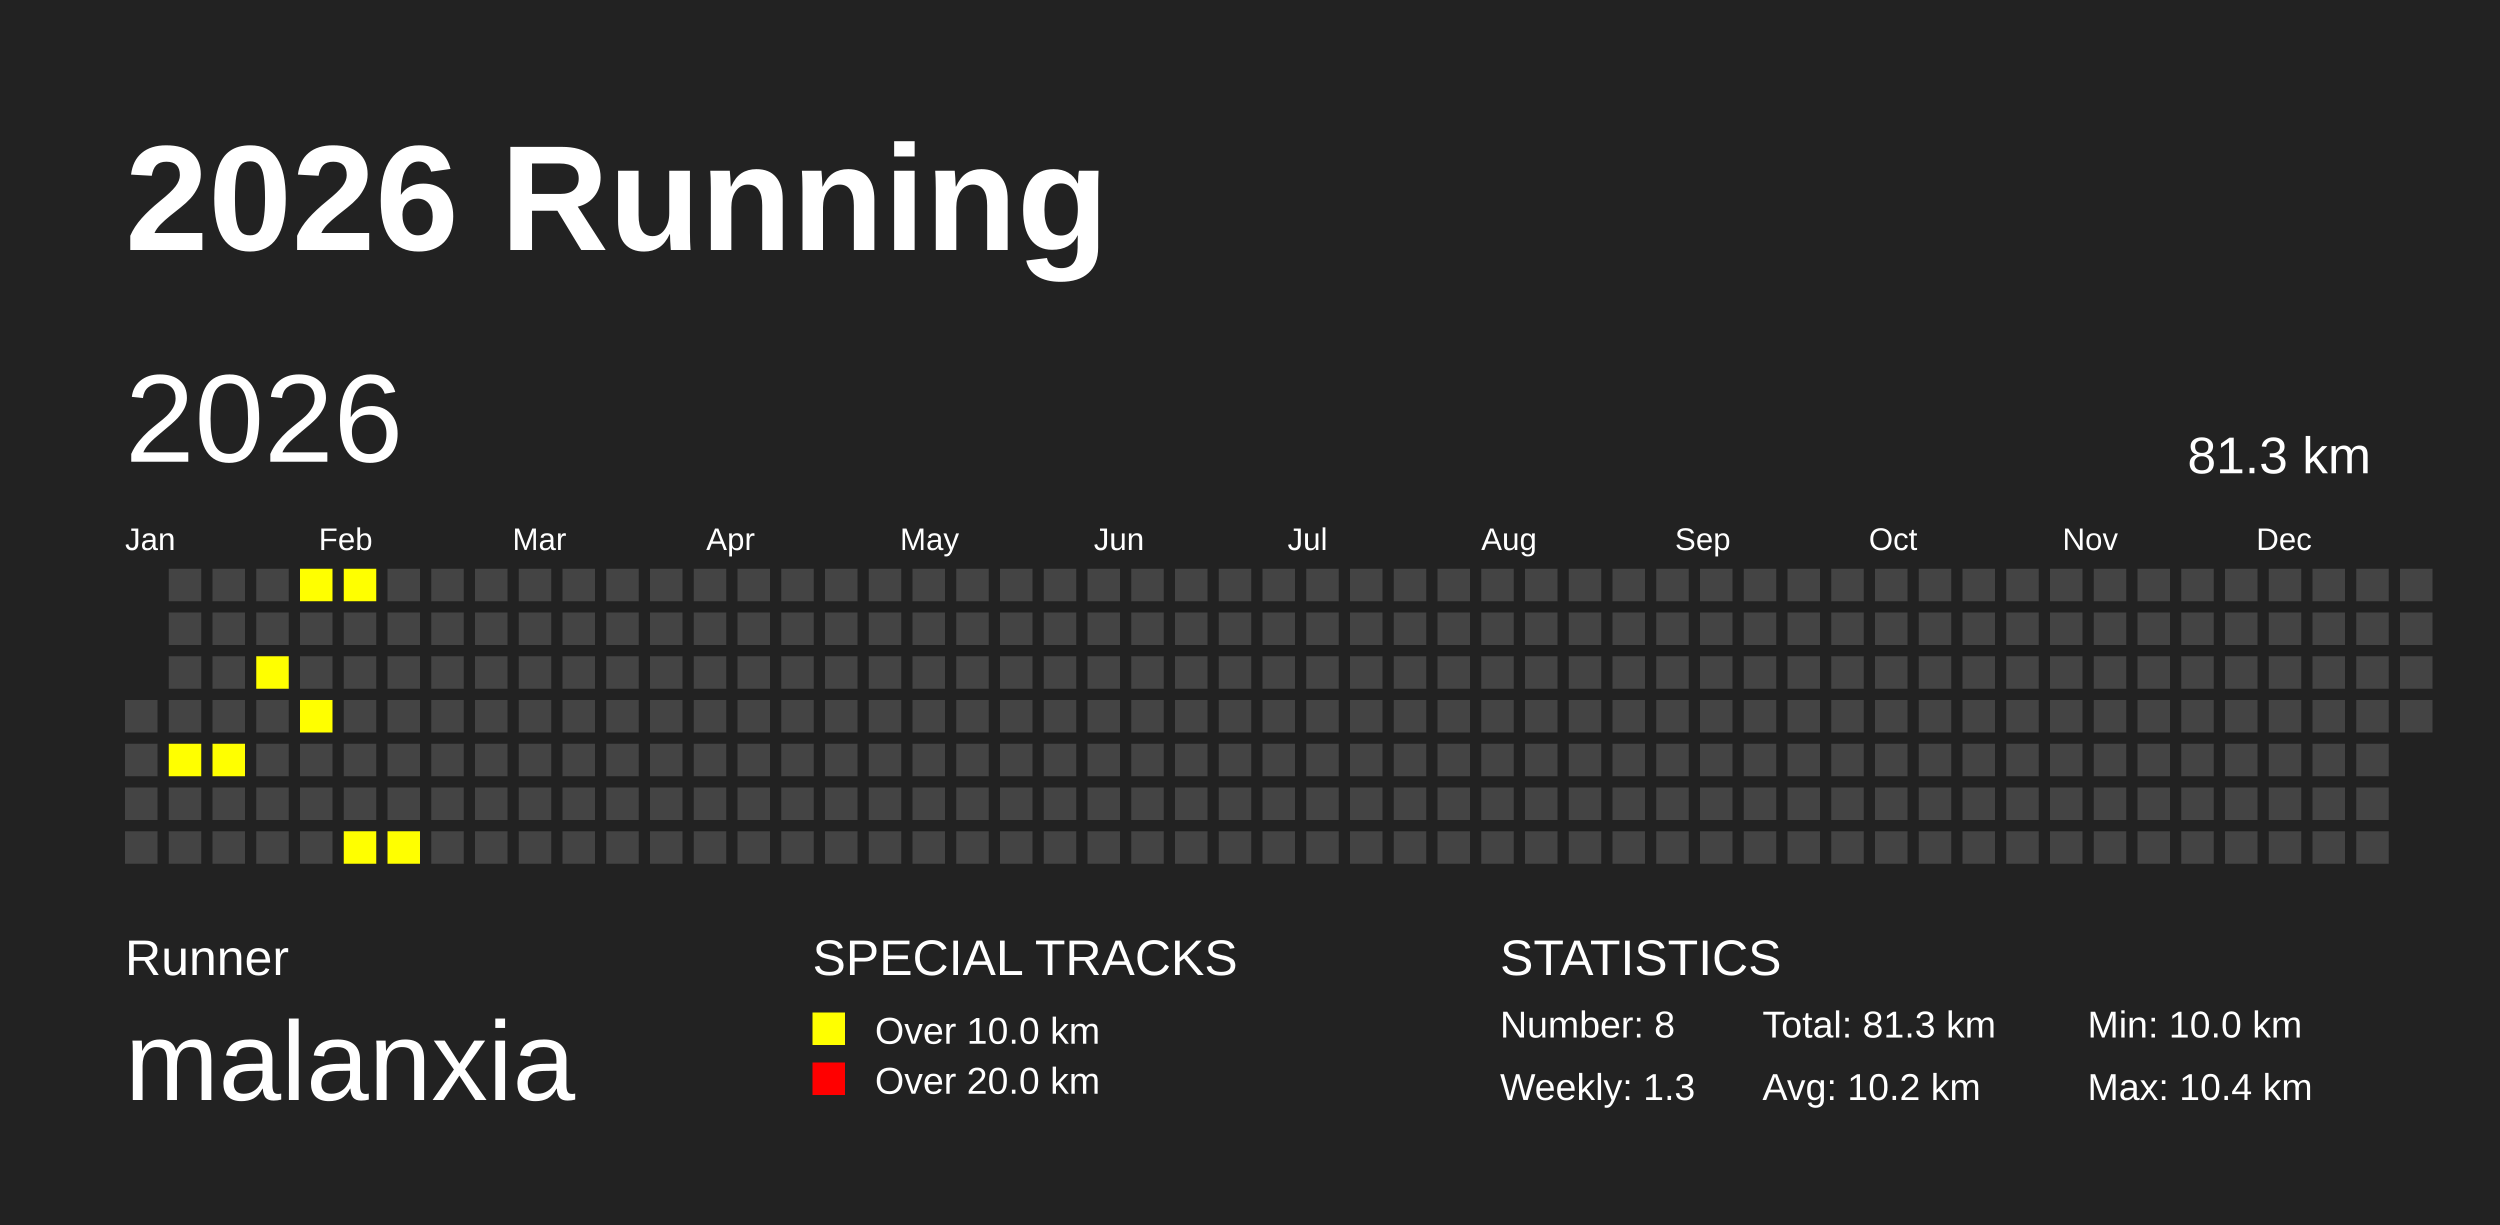
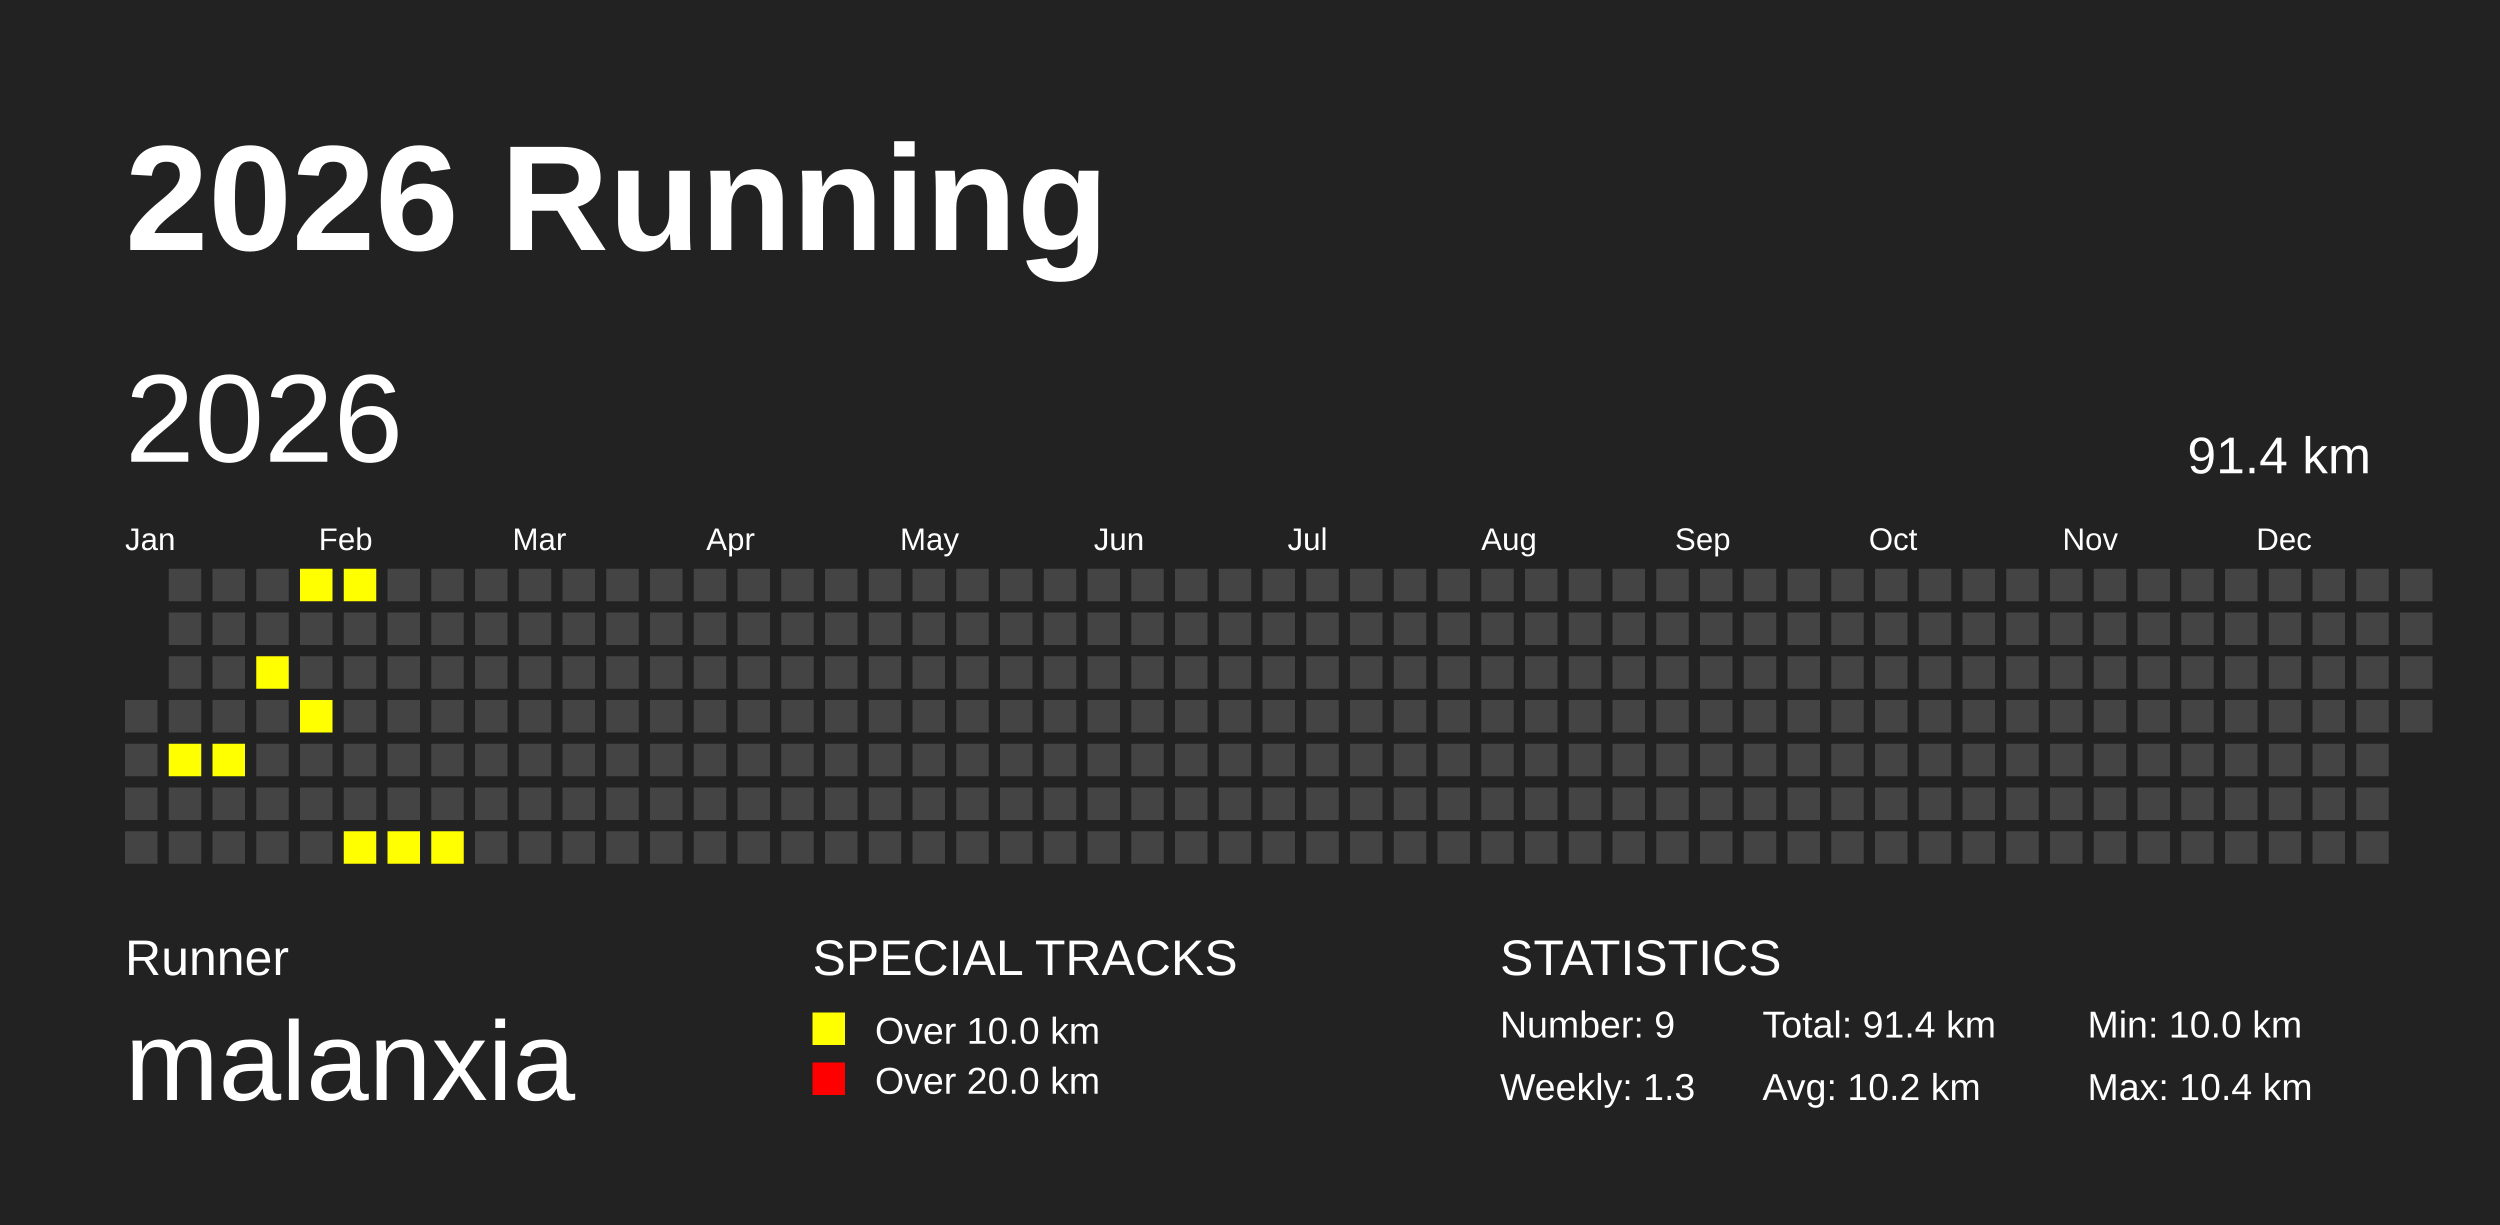
<svg xmlns="http://www.w3.org/2000/svg" baseProfile="full" height="98mm" version="1.1" viewBox="0,0,200,98" width="200mm">
  <defs />
  <rect fill="#222222" height="98" width="200" x="0" y="0" />
  <text fill="#FFFFFF" style="font-size:12px; font-family:Arial; font-weight:bold;" x="10" y="20">2026 Running</text>
  <text fill="#FFFFFF" style="font-size:4px; font-family:Arial" x="10" y="78">Runner</text>
  <text fill="#FFFFFF" style="font-size:9px; font-family:Arial" x="10" y="88">malanxia</text>
  <text fill="#FFFFFF" style="font-size:4px; font-family:Arial" x="65" y="78">SPECIAL TRACKS</text>
  <rect fill="yellow" height="2.6" width="2.6" x="65" y="81" />
  <text fill="#FFFFFF" style="font-size:3px; font-family:Arial" x="70" y="83.5">Over 10.0 km</text>
  <rect fill="red" height="2.6" width="2.6" x="65" y="85" />
  <text fill="#FFFFFF" style="font-size:3px; font-family:Arial" x="70" y="87.5">Over 20.0 km</text>
  <text fill="#FFFFFF" style="font-size:4px; font-family:Arial" x="120" y="78">STATISTICS</text>
-   <text fill="#FFFFFF" style="font-size:3px; font-family:Arial" x="120" y="83">Number: 8</text>
+   <text fill="#FFFFFF" style="font-size:3px; font-family:Arial" x="120" y="83">Number: 9</text>
  <text fill="#FFFFFF" style="font-size:3px; font-family:Arial" x="120" y="88">Weekly: 1.3</text>
-   <text fill="#FFFFFF" style="font-size:3px; font-family:Arial" x="141" y="83">Total: 81.3 km</text>
+   <text fill="#FFFFFF" style="font-size:3px; font-family:Arial" x="141" y="83">Total: 91.4 km</text>
  <text fill="#FFFFFF" style="font-size:3px; font-family:Arial" x="141" y="88">Avg: 10.2 km</text>
  <text fill="#FFFFFF" style="font-size:3px; font-family:Arial" x="167" y="83">Min: 10.0 km</text>
  <text fill="#FFFFFF" style="font-size:3px; font-family:Arial" x="167" y="88">Max: 10.4 km</text>
  <text dominant-baseline="hanging" fill="#FFFFFF" style="font-size:10.0px; font-family:Arial;" x="10" y="30">2026</text>
-   <text dominant-baseline="hanging" fill="#FFFFFF" style="font-size:4.125px; font-family:Arial;" x="175" y="35">81.3 km</text>
+   <text dominant-baseline="hanging" fill="#FFFFFF" style="font-size:4.125px; font-family:Arial;" x="175" y="35">91.4 km</text>
  <text fill="#FFFFFF" style="font-size:2.5px; font-family:Arial" x="10.0" y="44">Jan</text>
  <text fill="#FFFFFF" style="font-size:2.5px; font-family:Arial" x="25.5" y="44">Feb</text>
  <text fill="#FFFFFF" style="font-size:2.5px; font-family:Arial" x="41.0" y="44">Mar</text>
  <text fill="#FFFFFF" style="font-size:2.5px; font-family:Arial" x="56.5" y="44">Apr</text>
  <text fill="#FFFFFF" style="font-size:2.5px; font-family:Arial" x="72.0" y="44">May</text>
  <text fill="#FFFFFF" style="font-size:2.5px; font-family:Arial" x="87.5" y="44">Jun</text>
  <text fill="#FFFFFF" style="font-size:2.5px; font-family:Arial" x="103.0" y="44">Jul</text>
  <text fill="#FFFFFF" style="font-size:2.5px; font-family:Arial" x="118.5" y="44">Aug</text>
  <text fill="#FFFFFF" style="font-size:2.5px; font-family:Arial" x="134.0" y="44">Sep</text>
  <text fill="#FFFFFF" style="font-size:2.5px; font-family:Arial" x="149.5" y="44">Oct</text>
  <text fill="#FFFFFF" style="font-size:2.5px; font-family:Arial" x="165.0" y="44">Nov</text>
  <text fill="#FFFFFF" style="font-size:2.5px; font-family:Arial" x="180.5" y="44">Dec</text>
  <rect fill="#444444" height="2.6" width="2.6" x="10.0" y="56.0" />
  <rect fill="#444444" height="2.6" width="2.6" x="10.0" y="59.5" />
  <rect fill="#444444" height="2.6" width="2.6" x="10.0" y="63.0" />
  <rect fill="#444444" height="2.6" width="2.6" x="10.0" y="66.5" />
  <rect fill="#444444" height="2.6" width="2.6" x="13.5" y="45.5" />
  <rect fill="#444444" height="2.6" width="2.6" x="13.5" y="49.0" />
  <rect fill="#444444" height="2.6" width="2.6" x="13.5" y="52.5" />
  <rect fill="#444444" height="2.6" width="2.6" x="13.5" y="56.0" />
  <rect fill="yellow" height="2.6" width="2.6" x="13.5" y="59.5" />
  <rect fill="#444444" height="2.6" width="2.6" x="13.5" y="63.0" />
  <rect fill="#444444" height="2.6" width="2.6" x="13.5" y="66.5" />
  <rect fill="#444444" height="2.6" width="2.6" x="17.0" y="45.5" />
  <rect fill="#444444" height="2.6" width="2.6" x="17.0" y="49.0" />
  <rect fill="#444444" height="2.6" width="2.6" x="17.0" y="52.5" />
  <rect fill="#444444" height="2.6" width="2.6" x="17.0" y="56.0" />
  <rect fill="yellow" height="2.6" width="2.6" x="17.0" y="59.5" />
  <rect fill="#444444" height="2.6" width="2.6" x="17.0" y="63.0" />
  <rect fill="#444444" height="2.6" width="2.6" x="17.0" y="66.5" />
  <rect fill="#444444" height="2.6" width="2.6" x="20.5" y="45.5" />
  <rect fill="#444444" height="2.6" width="2.6" x="20.5" y="49.0" />
  <rect fill="yellow" height="2.6" width="2.6" x="20.5" y="52.5" />
  <rect fill="#444444" height="2.6" width="2.6" x="20.5" y="56.0" />
  <rect fill="#444444" height="2.6" width="2.6" x="20.5" y="59.5" />
  <rect fill="#444444" height="2.6" width="2.6" x="20.5" y="63.0" />
  <rect fill="#444444" height="2.6" width="2.6" x="20.5" y="66.5" />
  <rect fill="yellow" height="2.6" width="2.6" x="24.0" y="45.5" />
  <rect fill="#444444" height="2.6" width="2.6" x="24.0" y="49.0" />
  <rect fill="#444444" height="2.6" width="2.6" x="24.0" y="52.5" />
  <rect fill="yellow" height="2.6" width="2.6" x="24.0" y="56.0" />
  <rect fill="#444444" height="2.6" width="2.6" x="24.0" y="59.5" />
  <rect fill="#444444" height="2.6" width="2.6" x="24.0" y="63.0" />
  <rect fill="#444444" height="2.6" width="2.6" x="24.0" y="66.5" />
  <rect fill="yellow" height="2.6" width="2.6" x="27.5" y="45.5" />
  <rect fill="#444444" height="2.6" width="2.6" x="27.5" y="49.0" />
  <rect fill="#444444" height="2.6" width="2.6" x="27.5" y="52.5" />
  <rect fill="#444444" height="2.6" width="2.6" x="27.5" y="56.0" />
  <rect fill="#444444" height="2.6" width="2.6" x="27.5" y="59.5" />
  <rect fill="#444444" height="2.6" width="2.6" x="27.5" y="63.0" />
  <rect fill="yellow" height="2.6" width="2.6" x="27.5" y="66.5" />
  <rect fill="#444444" height="2.6" width="2.6" x="31.0" y="45.5" />
  <rect fill="#444444" height="2.6" width="2.6" x="31.0" y="49.0" />
  <rect fill="#444444" height="2.6" width="2.6" x="31.0" y="52.5" />
  <rect fill="#444444" height="2.6" width="2.6" x="31.0" y="56.0" />
  <rect fill="#444444" height="2.6" width="2.6" x="31.0" y="59.5" />
  <rect fill="#444444" height="2.6" width="2.6" x="31.0" y="63.0" />
  <rect fill="yellow" height="2.6" width="2.6" x="31.0" y="66.5" />
  <rect fill="#444444" height="2.6" width="2.6" x="34.5" y="45.5" />
  <rect fill="#444444" height="2.6" width="2.6" x="34.5" y="49.0" />
  <rect fill="#444444" height="2.6" width="2.6" x="34.5" y="52.5" />
  <rect fill="#444444" height="2.6" width="2.6" x="34.5" y="56.0" />
  <rect fill="#444444" height="2.6" width="2.6" x="34.5" y="59.5" />
  <rect fill="#444444" height="2.6" width="2.6" x="34.5" y="63.0" />
-   <rect fill="#444444" height="2.6" width="2.6" x="34.5" y="66.5" />
+   <rect fill="yellow" height="2.6" width="2.6" x="34.5" y="66.5" />
  <rect fill="#444444" height="2.6" width="2.6" x="38.0" y="45.5" />
  <rect fill="#444444" height="2.6" width="2.6" x="38.0" y="49.0" />
  <rect fill="#444444" height="2.6" width="2.6" x="38.0" y="52.5" />
  <rect fill="#444444" height="2.6" width="2.6" x="38.0" y="56.0" />
  <rect fill="#444444" height="2.6" width="2.6" x="38.0" y="59.5" />
  <rect fill="#444444" height="2.6" width="2.6" x="38.0" y="63.0" />
  <rect fill="#444444" height="2.6" width="2.6" x="38.0" y="66.5" />
  <rect fill="#444444" height="2.6" width="2.6" x="41.5" y="45.5" />
  <rect fill="#444444" height="2.6" width="2.6" x="41.5" y="49.0" />
  <rect fill="#444444" height="2.6" width="2.6" x="41.5" y="52.5" />
  <rect fill="#444444" height="2.6" width="2.6" x="41.5" y="56.0" />
  <rect fill="#444444" height="2.6" width="2.6" x="41.5" y="59.5" />
  <rect fill="#444444" height="2.6" width="2.6" x="41.5" y="63.0" />
  <rect fill="#444444" height="2.6" width="2.6" x="41.5" y="66.5" />
  <rect fill="#444444" height="2.6" width="2.6" x="45.0" y="45.5" />
  <rect fill="#444444" height="2.6" width="2.6" x="45.0" y="49.0" />
  <rect fill="#444444" height="2.6" width="2.6" x="45.0" y="52.5" />
  <rect fill="#444444" height="2.6" width="2.6" x="45.0" y="56.0" />
  <rect fill="#444444" height="2.6" width="2.6" x="45.0" y="59.5" />
  <rect fill="#444444" height="2.6" width="2.6" x="45.0" y="63.0" />
  <rect fill="#444444" height="2.6" width="2.6" x="45.0" y="66.5" />
  <rect fill="#444444" height="2.6" width="2.6" x="48.5" y="45.5" />
  <rect fill="#444444" height="2.6" width="2.6" x="48.5" y="49.0" />
  <rect fill="#444444" height="2.6" width="2.6" x="48.5" y="52.5" />
  <rect fill="#444444" height="2.6" width="2.6" x="48.5" y="56.0" />
  <rect fill="#444444" height="2.6" width="2.6" x="48.5" y="59.5" />
  <rect fill="#444444" height="2.6" width="2.6" x="48.5" y="63.0" />
  <rect fill="#444444" height="2.6" width="2.6" x="48.5" y="66.5" />
  <rect fill="#444444" height="2.6" width="2.6" x="52.0" y="45.5" />
  <rect fill="#444444" height="2.6" width="2.6" x="52.0" y="49.0" />
  <rect fill="#444444" height="2.6" width="2.6" x="52.0" y="52.5" />
  <rect fill="#444444" height="2.6" width="2.6" x="52.0" y="56.0" />
  <rect fill="#444444" height="2.6" width="2.6" x="52.0" y="59.5" />
  <rect fill="#444444" height="2.6" width="2.6" x="52.0" y="63.0" />
  <rect fill="#444444" height="2.6" width="2.6" x="52.0" y="66.5" />
  <rect fill="#444444" height="2.6" width="2.6" x="55.5" y="45.5" />
  <rect fill="#444444" height="2.6" width="2.6" x="55.5" y="49.0" />
  <rect fill="#444444" height="2.6" width="2.6" x="55.5" y="52.5" />
  <rect fill="#444444" height="2.6" width="2.6" x="55.5" y="56.0" />
  <rect fill="#444444" height="2.6" width="2.6" x="55.5" y="59.5" />
  <rect fill="#444444" height="2.6" width="2.6" x="55.5" y="63.0" />
  <rect fill="#444444" height="2.6" width="2.6" x="55.5" y="66.5" />
  <rect fill="#444444" height="2.6" width="2.6" x="59.0" y="45.5" />
  <rect fill="#444444" height="2.6" width="2.6" x="59.0" y="49.0" />
  <rect fill="#444444" height="2.6" width="2.6" x="59.0" y="52.5" />
  <rect fill="#444444" height="2.6" width="2.6" x="59.0" y="56.0" />
  <rect fill="#444444" height="2.6" width="2.6" x="59.0" y="59.5" />
  <rect fill="#444444" height="2.6" width="2.6" x="59.0" y="63.0" />
  <rect fill="#444444" height="2.6" width="2.6" x="59.0" y="66.5" />
  <rect fill="#444444" height="2.6" width="2.6" x="62.5" y="45.5" />
  <rect fill="#444444" height="2.6" width="2.6" x="62.5" y="49.0" />
  <rect fill="#444444" height="2.6" width="2.6" x="62.5" y="52.5" />
  <rect fill="#444444" height="2.6" width="2.6" x="62.5" y="56.0" />
  <rect fill="#444444" height="2.6" width="2.6" x="62.5" y="59.5" />
  <rect fill="#444444" height="2.6" width="2.6" x="62.5" y="63.0" />
  <rect fill="#444444" height="2.6" width="2.6" x="62.5" y="66.5" />
  <rect fill="#444444" height="2.6" width="2.6" x="66.0" y="45.5" />
  <rect fill="#444444" height="2.6" width="2.6" x="66.0" y="49.0" />
  <rect fill="#444444" height="2.6" width="2.6" x="66.0" y="52.5" />
  <rect fill="#444444" height="2.6" width="2.6" x="66.0" y="56.0" />
  <rect fill="#444444" height="2.6" width="2.6" x="66.0" y="59.5" />
  <rect fill="#444444" height="2.6" width="2.6" x="66.0" y="63.0" />
  <rect fill="#444444" height="2.6" width="2.6" x="66.0" y="66.5" />
  <rect fill="#444444" height="2.6" width="2.6" x="69.5" y="45.5" />
  <rect fill="#444444" height="2.6" width="2.6" x="69.5" y="49.0" />
  <rect fill="#444444" height="2.6" width="2.6" x="69.5" y="52.5" />
  <rect fill="#444444" height="2.6" width="2.6" x="69.5" y="56.0" />
  <rect fill="#444444" height="2.6" width="2.6" x="69.5" y="59.5" />
  <rect fill="#444444" height="2.6" width="2.6" x="69.5" y="63.0" />
  <rect fill="#444444" height="2.6" width="2.6" x="69.5" y="66.5" />
  <rect fill="#444444" height="2.6" width="2.6" x="73.0" y="45.5" />
  <rect fill="#444444" height="2.6" width="2.6" x="73.0" y="49.0" />
  <rect fill="#444444" height="2.6" width="2.6" x="73.0" y="52.5" />
  <rect fill="#444444" height="2.6" width="2.6" x="73.0" y="56.0" />
  <rect fill="#444444" height="2.6" width="2.6" x="73.0" y="59.5" />
  <rect fill="#444444" height="2.6" width="2.6" x="73.0" y="63.0" />
  <rect fill="#444444" height="2.6" width="2.6" x="73.0" y="66.5" />
  <rect fill="#444444" height="2.6" width="2.6" x="76.5" y="45.5" />
  <rect fill="#444444" height="2.6" width="2.6" x="76.5" y="49.0" />
  <rect fill="#444444" height="2.6" width="2.6" x="76.5" y="52.5" />
  <rect fill="#444444" height="2.6" width="2.6" x="76.5" y="56.0" />
  <rect fill="#444444" height="2.6" width="2.6" x="76.5" y="59.5" />
  <rect fill="#444444" height="2.6" width="2.6" x="76.5" y="63.0" />
  <rect fill="#444444" height="2.6" width="2.6" x="76.5" y="66.5" />
  <rect fill="#444444" height="2.6" width="2.6" x="80.0" y="45.5" />
  <rect fill="#444444" height="2.6" width="2.6" x="80.0" y="49.0" />
  <rect fill="#444444" height="2.6" width="2.6" x="80.0" y="52.5" />
  <rect fill="#444444" height="2.6" width="2.6" x="80.0" y="56.0" />
  <rect fill="#444444" height="2.6" width="2.6" x="80.0" y="59.5" />
  <rect fill="#444444" height="2.6" width="2.6" x="80.0" y="63.0" />
  <rect fill="#444444" height="2.6" width="2.6" x="80.0" y="66.5" />
  <rect fill="#444444" height="2.6" width="2.6" x="83.5" y="45.5" />
  <rect fill="#444444" height="2.6" width="2.6" x="83.5" y="49.0" />
  <rect fill="#444444" height="2.6" width="2.6" x="83.5" y="52.5" />
  <rect fill="#444444" height="2.6" width="2.6" x="83.5" y="56.0" />
  <rect fill="#444444" height="2.6" width="2.6" x="83.5" y="59.5" />
  <rect fill="#444444" height="2.6" width="2.6" x="83.5" y="63.0" />
  <rect fill="#444444" height="2.6" width="2.6" x="83.5" y="66.5" />
  <rect fill="#444444" height="2.6" width="2.6" x="87.0" y="45.5" />
  <rect fill="#444444" height="2.6" width="2.6" x="87.0" y="49.0" />
  <rect fill="#444444" height="2.6" width="2.6" x="87.0" y="52.5" />
  <rect fill="#444444" height="2.6" width="2.6" x="87.0" y="56.0" />
  <rect fill="#444444" height="2.6" width="2.6" x="87.0" y="59.5" />
  <rect fill="#444444" height="2.6" width="2.6" x="87.0" y="63.0" />
  <rect fill="#444444" height="2.6" width="2.6" x="87.0" y="66.5" />
  <rect fill="#444444" height="2.6" width="2.6" x="90.5" y="45.5" />
  <rect fill="#444444" height="2.6" width="2.6" x="90.5" y="49.0" />
  <rect fill="#444444" height="2.6" width="2.6" x="90.5" y="52.5" />
  <rect fill="#444444" height="2.6" width="2.6" x="90.5" y="56.0" />
  <rect fill="#444444" height="2.6" width="2.6" x="90.5" y="59.5" />
  <rect fill="#444444" height="2.6" width="2.6" x="90.5" y="63.0" />
  <rect fill="#444444" height="2.6" width="2.6" x="90.5" y="66.5" />
  <rect fill="#444444" height="2.6" width="2.6" x="94.0" y="45.5" />
  <rect fill="#444444" height="2.6" width="2.6" x="94.0" y="49.0" />
  <rect fill="#444444" height="2.6" width="2.6" x="94.0" y="52.5" />
  <rect fill="#444444" height="2.6" width="2.6" x="94.0" y="56.0" />
  <rect fill="#444444" height="2.6" width="2.6" x="94.0" y="59.5" />
  <rect fill="#444444" height="2.6" width="2.6" x="94.0" y="63.0" />
  <rect fill="#444444" height="2.6" width="2.6" x="94.0" y="66.5" />
  <rect fill="#444444" height="2.6" width="2.6" x="97.5" y="45.5" />
  <rect fill="#444444" height="2.6" width="2.6" x="97.5" y="49.0" />
  <rect fill="#444444" height="2.6" width="2.6" x="97.5" y="52.5" />
  <rect fill="#444444" height="2.6" width="2.6" x="97.5" y="56.0" />
  <rect fill="#444444" height="2.6" width="2.6" x="97.5" y="59.5" />
  <rect fill="#444444" height="2.6" width="2.6" x="97.5" y="63.0" />
  <rect fill="#444444" height="2.6" width="2.6" x="97.5" y="66.5" />
  <rect fill="#444444" height="2.6" width="2.6" x="101.0" y="45.5" />
  <rect fill="#444444" height="2.6" width="2.6" x="101.0" y="49.0" />
  <rect fill="#444444" height="2.6" width="2.6" x="101.0" y="52.5" />
  <rect fill="#444444" height="2.6" width="2.6" x="101.0" y="56.0" />
  <rect fill="#444444" height="2.6" width="2.6" x="101.0" y="59.5" />
  <rect fill="#444444" height="2.6" width="2.6" x="101.0" y="63.0" />
  <rect fill="#444444" height="2.6" width="2.6" x="101.0" y="66.5" />
  <rect fill="#444444" height="2.6" width="2.6" x="104.5" y="45.5" />
  <rect fill="#444444" height="2.6" width="2.6" x="104.5" y="49.0" />
  <rect fill="#444444" height="2.6" width="2.6" x="104.5" y="52.5" />
  <rect fill="#444444" height="2.6" width="2.6" x="104.5" y="56.0" />
  <rect fill="#444444" height="2.6" width="2.6" x="104.5" y="59.5" />
  <rect fill="#444444" height="2.6" width="2.6" x="104.5" y="63.0" />
  <rect fill="#444444" height="2.6" width="2.6" x="104.5" y="66.5" />
  <rect fill="#444444" height="2.6" width="2.6" x="108.0" y="45.5" />
  <rect fill="#444444" height="2.6" width="2.6" x="108.0" y="49.0" />
  <rect fill="#444444" height="2.6" width="2.6" x="108.0" y="52.5" />
  <rect fill="#444444" height="2.6" width="2.6" x="108.0" y="56.0" />
  <rect fill="#444444" height="2.6" width="2.6" x="108.0" y="59.5" />
  <rect fill="#444444" height="2.6" width="2.6" x="108.0" y="63.0" />
  <rect fill="#444444" height="2.6" width="2.6" x="108.0" y="66.5" />
  <rect fill="#444444" height="2.6" width="2.6" x="111.5" y="45.5" />
  <rect fill="#444444" height="2.6" width="2.6" x="111.5" y="49.0" />
  <rect fill="#444444" height="2.6" width="2.6" x="111.5" y="52.5" />
  <rect fill="#444444" height="2.6" width="2.6" x="111.5" y="56.0" />
  <rect fill="#444444" height="2.6" width="2.6" x="111.5" y="59.5" />
  <rect fill="#444444" height="2.6" width="2.6" x="111.5" y="63.0" />
  <rect fill="#444444" height="2.6" width="2.6" x="111.5" y="66.5" />
  <rect fill="#444444" height="2.6" width="2.6" x="115.0" y="45.5" />
  <rect fill="#444444" height="2.6" width="2.6" x="115.0" y="49.0" />
  <rect fill="#444444" height="2.6" width="2.6" x="115.0" y="52.5" />
  <rect fill="#444444" height="2.6" width="2.6" x="115.0" y="56.0" />
  <rect fill="#444444" height="2.6" width="2.6" x="115.0" y="59.5" />
  <rect fill="#444444" height="2.6" width="2.6" x="115.0" y="63.0" />
  <rect fill="#444444" height="2.6" width="2.6" x="115.0" y="66.5" />
  <rect fill="#444444" height="2.6" width="2.6" x="118.5" y="45.5" />
  <rect fill="#444444" height="2.6" width="2.6" x="118.5" y="49.0" />
  <rect fill="#444444" height="2.6" width="2.6" x="118.5" y="52.5" />
  <rect fill="#444444" height="2.6" width="2.6" x="118.5" y="56.0" />
  <rect fill="#444444" height="2.6" width="2.6" x="118.5" y="59.5" />
  <rect fill="#444444" height="2.6" width="2.6" x="118.5" y="63.0" />
  <rect fill="#444444" height="2.6" width="2.6" x="118.5" y="66.5" />
  <rect fill="#444444" height="2.6" width="2.6" x="122.0" y="45.5" />
  <rect fill="#444444" height="2.6" width="2.6" x="122.0" y="49.0" />
  <rect fill="#444444" height="2.6" width="2.6" x="122.0" y="52.5" />
  <rect fill="#444444" height="2.6" width="2.6" x="122.0" y="56.0" />
  <rect fill="#444444" height="2.6" width="2.6" x="122.0" y="59.5" />
  <rect fill="#444444" height="2.6" width="2.6" x="122.0" y="63.0" />
  <rect fill="#444444" height="2.6" width="2.6" x="122.0" y="66.5" />
  <rect fill="#444444" height="2.6" width="2.6" x="125.5" y="45.5" />
  <rect fill="#444444" height="2.6" width="2.6" x="125.5" y="49.0" />
  <rect fill="#444444" height="2.6" width="2.6" x="125.5" y="52.5" />
  <rect fill="#444444" height="2.6" width="2.6" x="125.5" y="56.0" />
  <rect fill="#444444" height="2.6" width="2.6" x="125.5" y="59.5" />
  <rect fill="#444444" height="2.6" width="2.6" x="125.5" y="63.0" />
  <rect fill="#444444" height="2.6" width="2.6" x="125.5" y="66.5" />
  <rect fill="#444444" height="2.6" width="2.6" x="129.0" y="45.5" />
  <rect fill="#444444" height="2.6" width="2.6" x="129.0" y="49.0" />
  <rect fill="#444444" height="2.6" width="2.6" x="129.0" y="52.5" />
  <rect fill="#444444" height="2.6" width="2.6" x="129.0" y="56.0" />
  <rect fill="#444444" height="2.6" width="2.6" x="129.0" y="59.5" />
  <rect fill="#444444" height="2.6" width="2.6" x="129.0" y="63.0" />
  <rect fill="#444444" height="2.6" width="2.6" x="129.0" y="66.5" />
  <rect fill="#444444" height="2.6" width="2.6" x="132.5" y="45.5" />
  <rect fill="#444444" height="2.6" width="2.6" x="132.5" y="49.0" />
  <rect fill="#444444" height="2.6" width="2.6" x="132.5" y="52.5" />
  <rect fill="#444444" height="2.6" width="2.6" x="132.5" y="56.0" />
  <rect fill="#444444" height="2.6" width="2.6" x="132.5" y="59.5" />
  <rect fill="#444444" height="2.6" width="2.6" x="132.5" y="63.0" />
  <rect fill="#444444" height="2.6" width="2.6" x="132.5" y="66.5" />
  <rect fill="#444444" height="2.6" width="2.6" x="136.0" y="45.5" />
  <rect fill="#444444" height="2.6" width="2.6" x="136.0" y="49.0" />
  <rect fill="#444444" height="2.6" width="2.6" x="136.0" y="52.5" />
  <rect fill="#444444" height="2.6" width="2.6" x="136.0" y="56.0" />
  <rect fill="#444444" height="2.6" width="2.6" x="136.0" y="59.5" />
  <rect fill="#444444" height="2.6" width="2.6" x="136.0" y="63.0" />
  <rect fill="#444444" height="2.6" width="2.6" x="136.0" y="66.5" />
  <rect fill="#444444" height="2.6" width="2.6" x="139.5" y="45.5" />
  <rect fill="#444444" height="2.6" width="2.6" x="139.5" y="49.0" />
  <rect fill="#444444" height="2.6" width="2.6" x="139.5" y="52.5" />
  <rect fill="#444444" height="2.6" width="2.6" x="139.5" y="56.0" />
  <rect fill="#444444" height="2.6" width="2.6" x="139.5" y="59.5" />
  <rect fill="#444444" height="2.6" width="2.6" x="139.5" y="63.0" />
  <rect fill="#444444" height="2.6" width="2.6" x="139.5" y="66.5" />
  <rect fill="#444444" height="2.6" width="2.6" x="143.0" y="45.5" />
  <rect fill="#444444" height="2.6" width="2.6" x="143.0" y="49.0" />
  <rect fill="#444444" height="2.6" width="2.6" x="143.0" y="52.5" />
  <rect fill="#444444" height="2.6" width="2.6" x="143.0" y="56.0" />
  <rect fill="#444444" height="2.6" width="2.6" x="143.0" y="59.5" />
  <rect fill="#444444" height="2.6" width="2.6" x="143.0" y="63.0" />
  <rect fill="#444444" height="2.6" width="2.6" x="143.0" y="66.5" />
  <rect fill="#444444" height="2.6" width="2.6" x="146.5" y="45.5" />
  <rect fill="#444444" height="2.6" width="2.6" x="146.5" y="49.0" />
  <rect fill="#444444" height="2.6" width="2.6" x="146.5" y="52.5" />
  <rect fill="#444444" height="2.6" width="2.6" x="146.5" y="56.0" />
  <rect fill="#444444" height="2.6" width="2.6" x="146.5" y="59.5" />
  <rect fill="#444444" height="2.6" width="2.6" x="146.5" y="63.0" />
  <rect fill="#444444" height="2.6" width="2.6" x="146.5" y="66.5" />
  <rect fill="#444444" height="2.6" width="2.6" x="150.0" y="45.5" />
  <rect fill="#444444" height="2.6" width="2.6" x="150.0" y="49.0" />
  <rect fill="#444444" height="2.6" width="2.6" x="150.0" y="52.5" />
  <rect fill="#444444" height="2.6" width="2.6" x="150.0" y="56.0" />
  <rect fill="#444444" height="2.6" width="2.6" x="150.0" y="59.5" />
  <rect fill="#444444" height="2.6" width="2.6" x="150.0" y="63.0" />
  <rect fill="#444444" height="2.6" width="2.6" x="150.0" y="66.5" />
  <rect fill="#444444" height="2.6" width="2.6" x="153.5" y="45.5" />
  <rect fill="#444444" height="2.6" width="2.6" x="153.5" y="49.0" />
  <rect fill="#444444" height="2.6" width="2.6" x="153.5" y="52.5" />
  <rect fill="#444444" height="2.6" width="2.6" x="153.5" y="56.0" />
  <rect fill="#444444" height="2.6" width="2.6" x="153.5" y="59.5" />
  <rect fill="#444444" height="2.6" width="2.6" x="153.5" y="63.0" />
  <rect fill="#444444" height="2.6" width="2.6" x="153.5" y="66.5" />
  <rect fill="#444444" height="2.6" width="2.6" x="157.0" y="45.5" />
  <rect fill="#444444" height="2.6" width="2.6" x="157.0" y="49.0" />
  <rect fill="#444444" height="2.6" width="2.6" x="157.0" y="52.5" />
  <rect fill="#444444" height="2.6" width="2.6" x="157.0" y="56.0" />
  <rect fill="#444444" height="2.6" width="2.6" x="157.0" y="59.5" />
  <rect fill="#444444" height="2.6" width="2.6" x="157.0" y="63.0" />
  <rect fill="#444444" height="2.6" width="2.6" x="157.0" y="66.5" />
  <rect fill="#444444" height="2.6" width="2.6" x="160.5" y="45.5" />
  <rect fill="#444444" height="2.6" width="2.6" x="160.5" y="49.0" />
  <rect fill="#444444" height="2.6" width="2.6" x="160.5" y="52.5" />
  <rect fill="#444444" height="2.6" width="2.6" x="160.5" y="56.0" />
  <rect fill="#444444" height="2.6" width="2.6" x="160.5" y="59.5" />
  <rect fill="#444444" height="2.6" width="2.6" x="160.5" y="63.0" />
  <rect fill="#444444" height="2.6" width="2.6" x="160.5" y="66.5" />
  <rect fill="#444444" height="2.6" width="2.6" x="164.0" y="45.5" />
  <rect fill="#444444" height="2.6" width="2.6" x="164.0" y="49.0" />
  <rect fill="#444444" height="2.6" width="2.6" x="164.0" y="52.5" />
  <rect fill="#444444" height="2.6" width="2.6" x="164.0" y="56.0" />
  <rect fill="#444444" height="2.6" width="2.6" x="164.0" y="59.5" />
  <rect fill="#444444" height="2.6" width="2.6" x="164.0" y="63.0" />
  <rect fill="#444444" height="2.6" width="2.6" x="164.0" y="66.5" />
  <rect fill="#444444" height="2.6" width="2.6" x="167.5" y="45.5" />
  <rect fill="#444444" height="2.6" width="2.6" x="167.5" y="49.0" />
  <rect fill="#444444" height="2.6" width="2.6" x="167.5" y="52.5" />
  <rect fill="#444444" height="2.6" width="2.6" x="167.5" y="56.0" />
  <rect fill="#444444" height="2.6" width="2.6" x="167.5" y="59.5" />
  <rect fill="#444444" height="2.6" width="2.6" x="167.5" y="63.0" />
  <rect fill="#444444" height="2.6" width="2.6" x="167.5" y="66.5" />
  <rect fill="#444444" height="2.6" width="2.6" x="171.0" y="45.5" />
  <rect fill="#444444" height="2.6" width="2.6" x="171.0" y="49.0" />
  <rect fill="#444444" height="2.6" width="2.6" x="171.0" y="52.5" />
  <rect fill="#444444" height="2.6" width="2.6" x="171.0" y="56.0" />
  <rect fill="#444444" height="2.6" width="2.6" x="171.0" y="59.5" />
  <rect fill="#444444" height="2.6" width="2.6" x="171.0" y="63.0" />
  <rect fill="#444444" height="2.6" width="2.6" x="171.0" y="66.5" />
  <rect fill="#444444" height="2.6" width="2.6" x="174.5" y="45.5" />
  <rect fill="#444444" height="2.6" width="2.6" x="174.5" y="49.0" />
  <rect fill="#444444" height="2.6" width="2.6" x="174.5" y="52.5" />
  <rect fill="#444444" height="2.6" width="2.6" x="174.5" y="56.0" />
  <rect fill="#444444" height="2.6" width="2.6" x="174.5" y="59.5" />
  <rect fill="#444444" height="2.6" width="2.6" x="174.5" y="63.0" />
  <rect fill="#444444" height="2.6" width="2.6" x="174.5" y="66.5" />
  <rect fill="#444444" height="2.6" width="2.6" x="178.0" y="45.5" />
  <rect fill="#444444" height="2.6" width="2.6" x="178.0" y="49.0" />
  <rect fill="#444444" height="2.6" width="2.6" x="178.0" y="52.5" />
  <rect fill="#444444" height="2.6" width="2.6" x="178.0" y="56.0" />
  <rect fill="#444444" height="2.6" width="2.6" x="178.0" y="59.5" />
  <rect fill="#444444" height="2.6" width="2.6" x="178.0" y="63.0" />
  <rect fill="#444444" height="2.6" width="2.6" x="178.0" y="66.5" />
  <rect fill="#444444" height="2.6" width="2.6" x="181.5" y="45.5" />
  <rect fill="#444444" height="2.6" width="2.6" x="181.5" y="49.0" />
  <rect fill="#444444" height="2.6" width="2.6" x="181.5" y="52.5" />
  <rect fill="#444444" height="2.6" width="2.6" x="181.5" y="56.0" />
  <rect fill="#444444" height="2.6" width="2.6" x="181.5" y="59.5" />
  <rect fill="#444444" height="2.6" width="2.6" x="181.5" y="63.0" />
  <rect fill="#444444" height="2.6" width="2.6" x="181.5" y="66.5" />
  <rect fill="#444444" height="2.6" width="2.6" x="185.0" y="45.5" />
  <rect fill="#444444" height="2.6" width="2.6" x="185.0" y="49.0" />
  <rect fill="#444444" height="2.6" width="2.6" x="185.0" y="52.5" />
  <rect fill="#444444" height="2.6" width="2.6" x="185.0" y="56.0" />
  <rect fill="#444444" height="2.6" width="2.6" x="185.0" y="59.5" />
  <rect fill="#444444" height="2.6" width="2.6" x="185.0" y="63.0" />
  <rect fill="#444444" height="2.6" width="2.6" x="185.0" y="66.5" />
  <rect fill="#444444" height="2.6" width="2.6" x="188.5" y="45.5" />
  <rect fill="#444444" height="2.6" width="2.6" x="188.5" y="49.0" />
  <rect fill="#444444" height="2.6" width="2.6" x="188.5" y="52.5" />
  <rect fill="#444444" height="2.6" width="2.6" x="188.5" y="56.0" />
  <rect fill="#444444" height="2.6" width="2.6" x="188.5" y="59.5" />
  <rect fill="#444444" height="2.6" width="2.6" x="188.5" y="63.0" />
  <rect fill="#444444" height="2.6" width="2.6" x="188.5" y="66.5" />
  <rect fill="#444444" height="2.6" width="2.6" x="192.0" y="45.5" />
  <rect fill="#444444" height="2.6" width="2.6" x="192.0" y="49.0" />
  <rect fill="#444444" height="2.6" width="2.6" x="192.0" y="52.5" />
  <rect fill="#444444" height="2.6" width="2.6" x="192.0" y="56.0" />
</svg>
